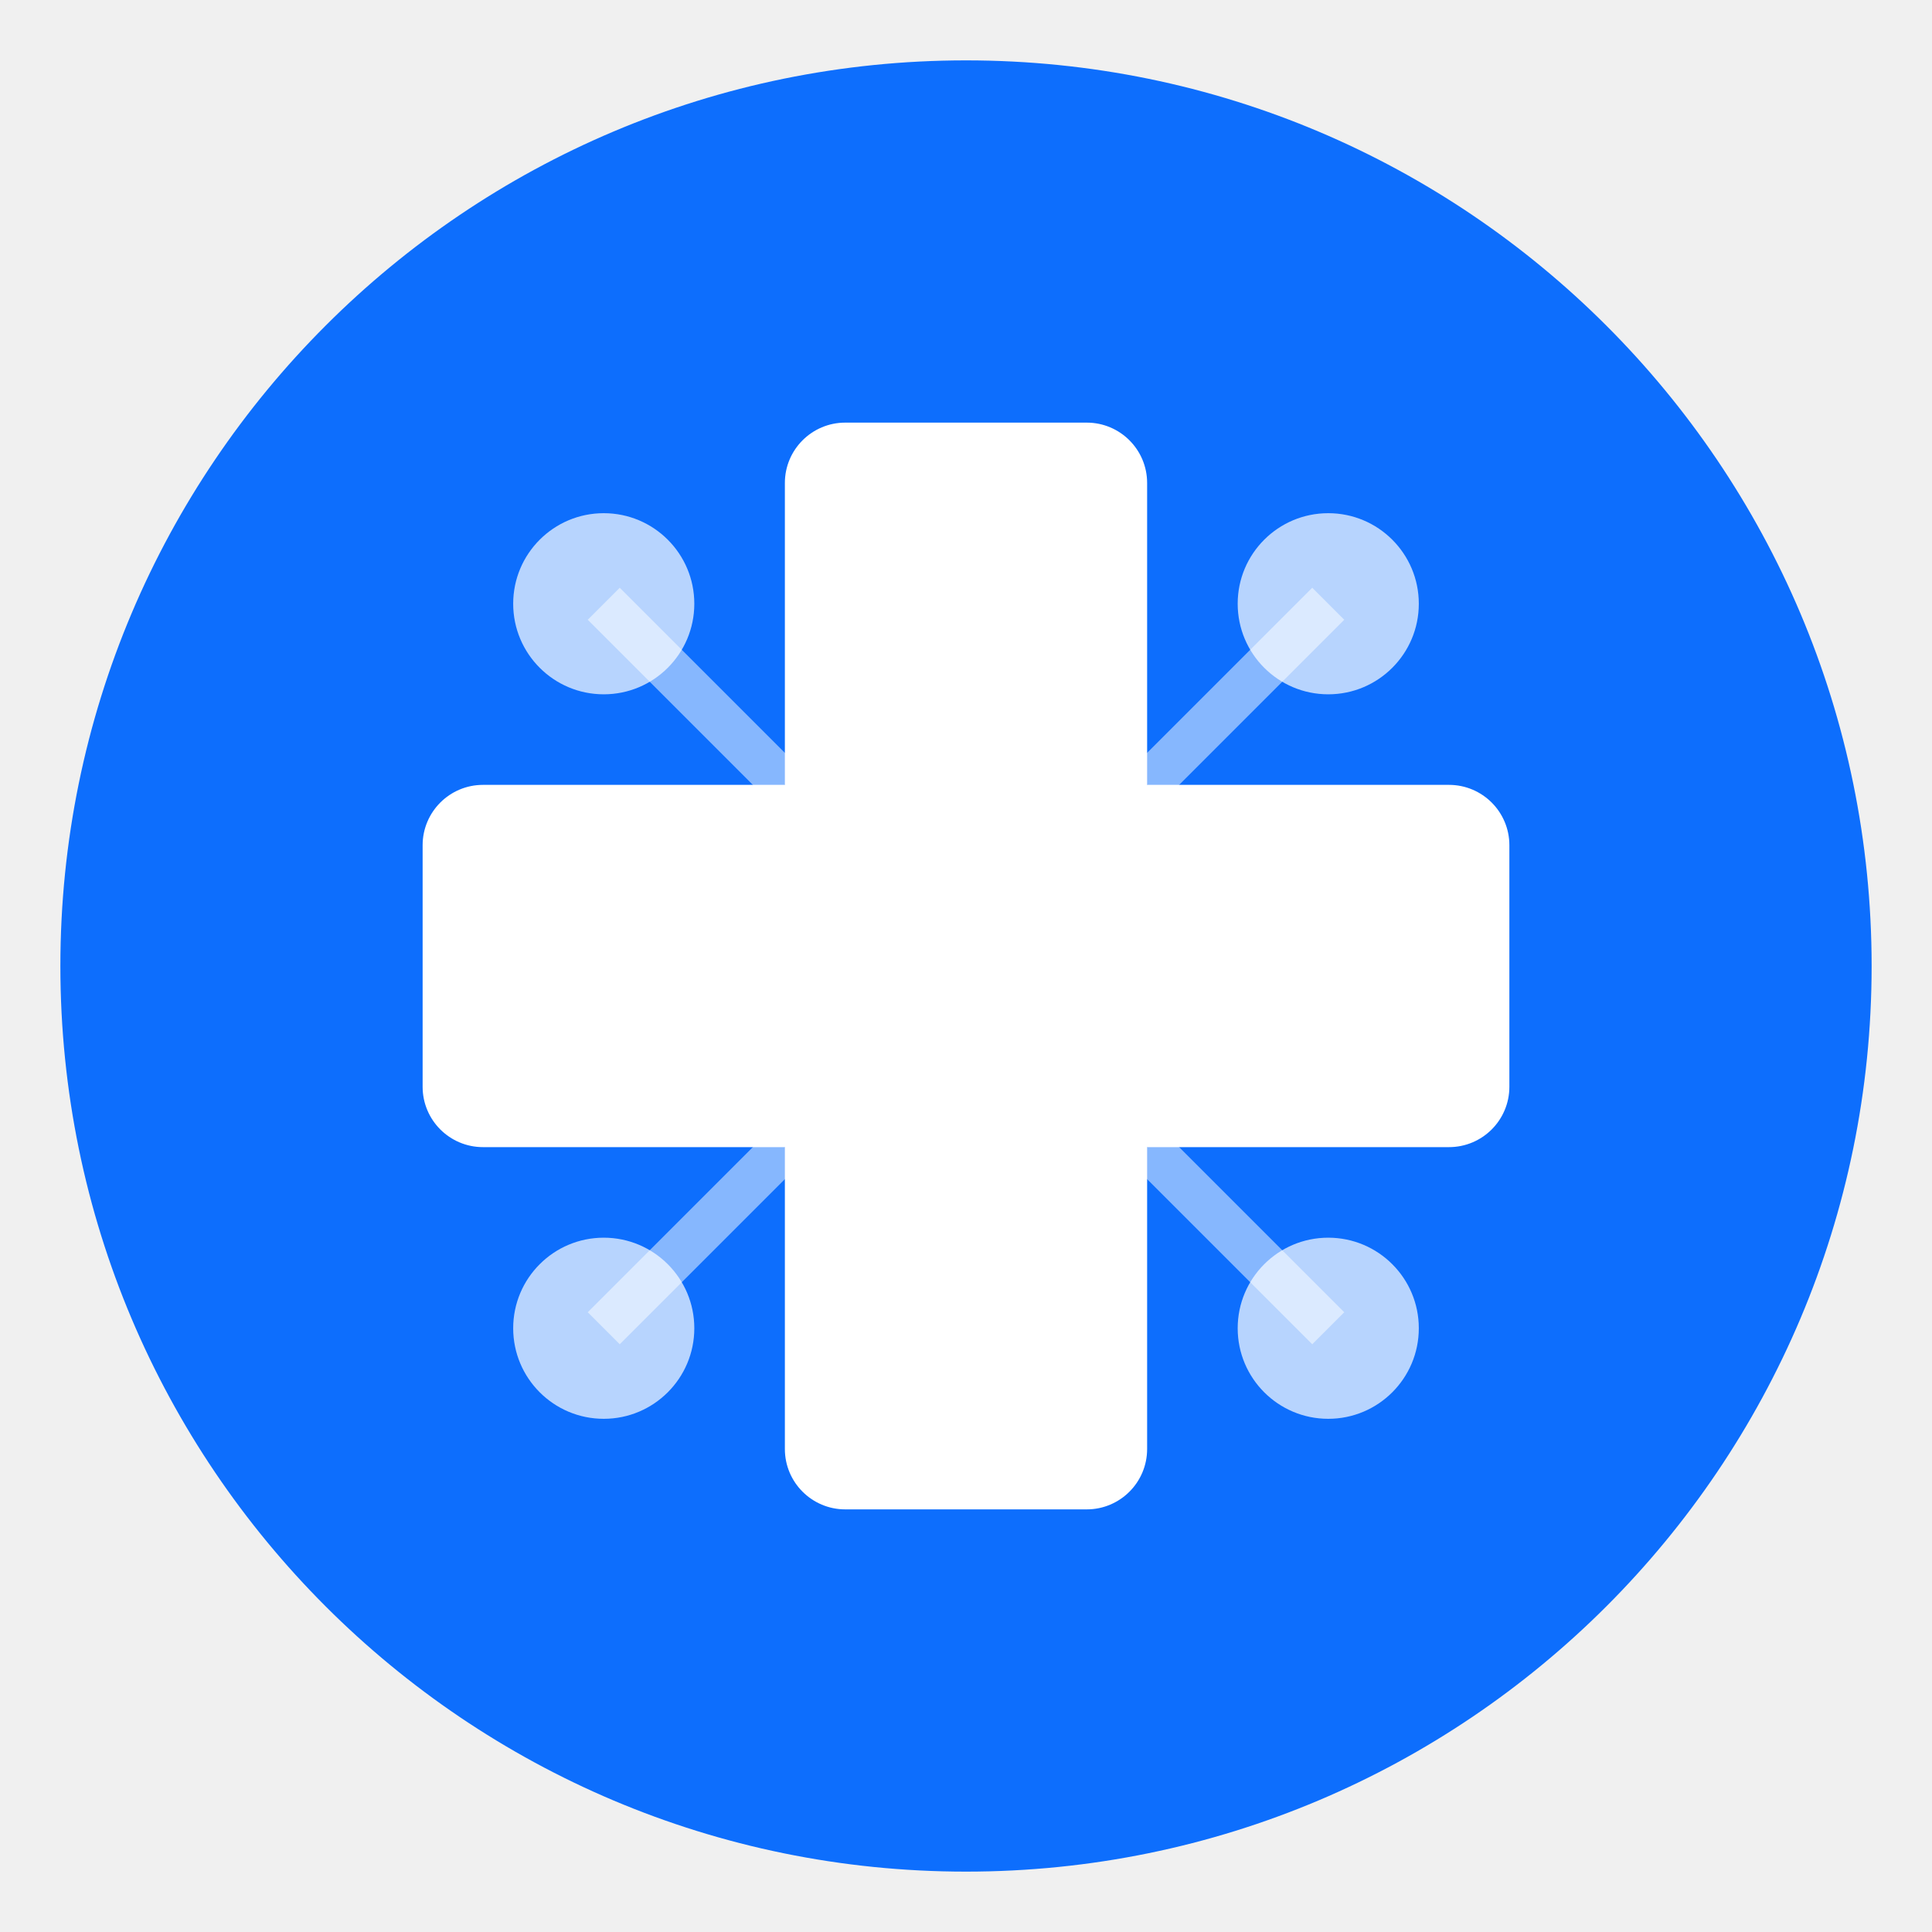
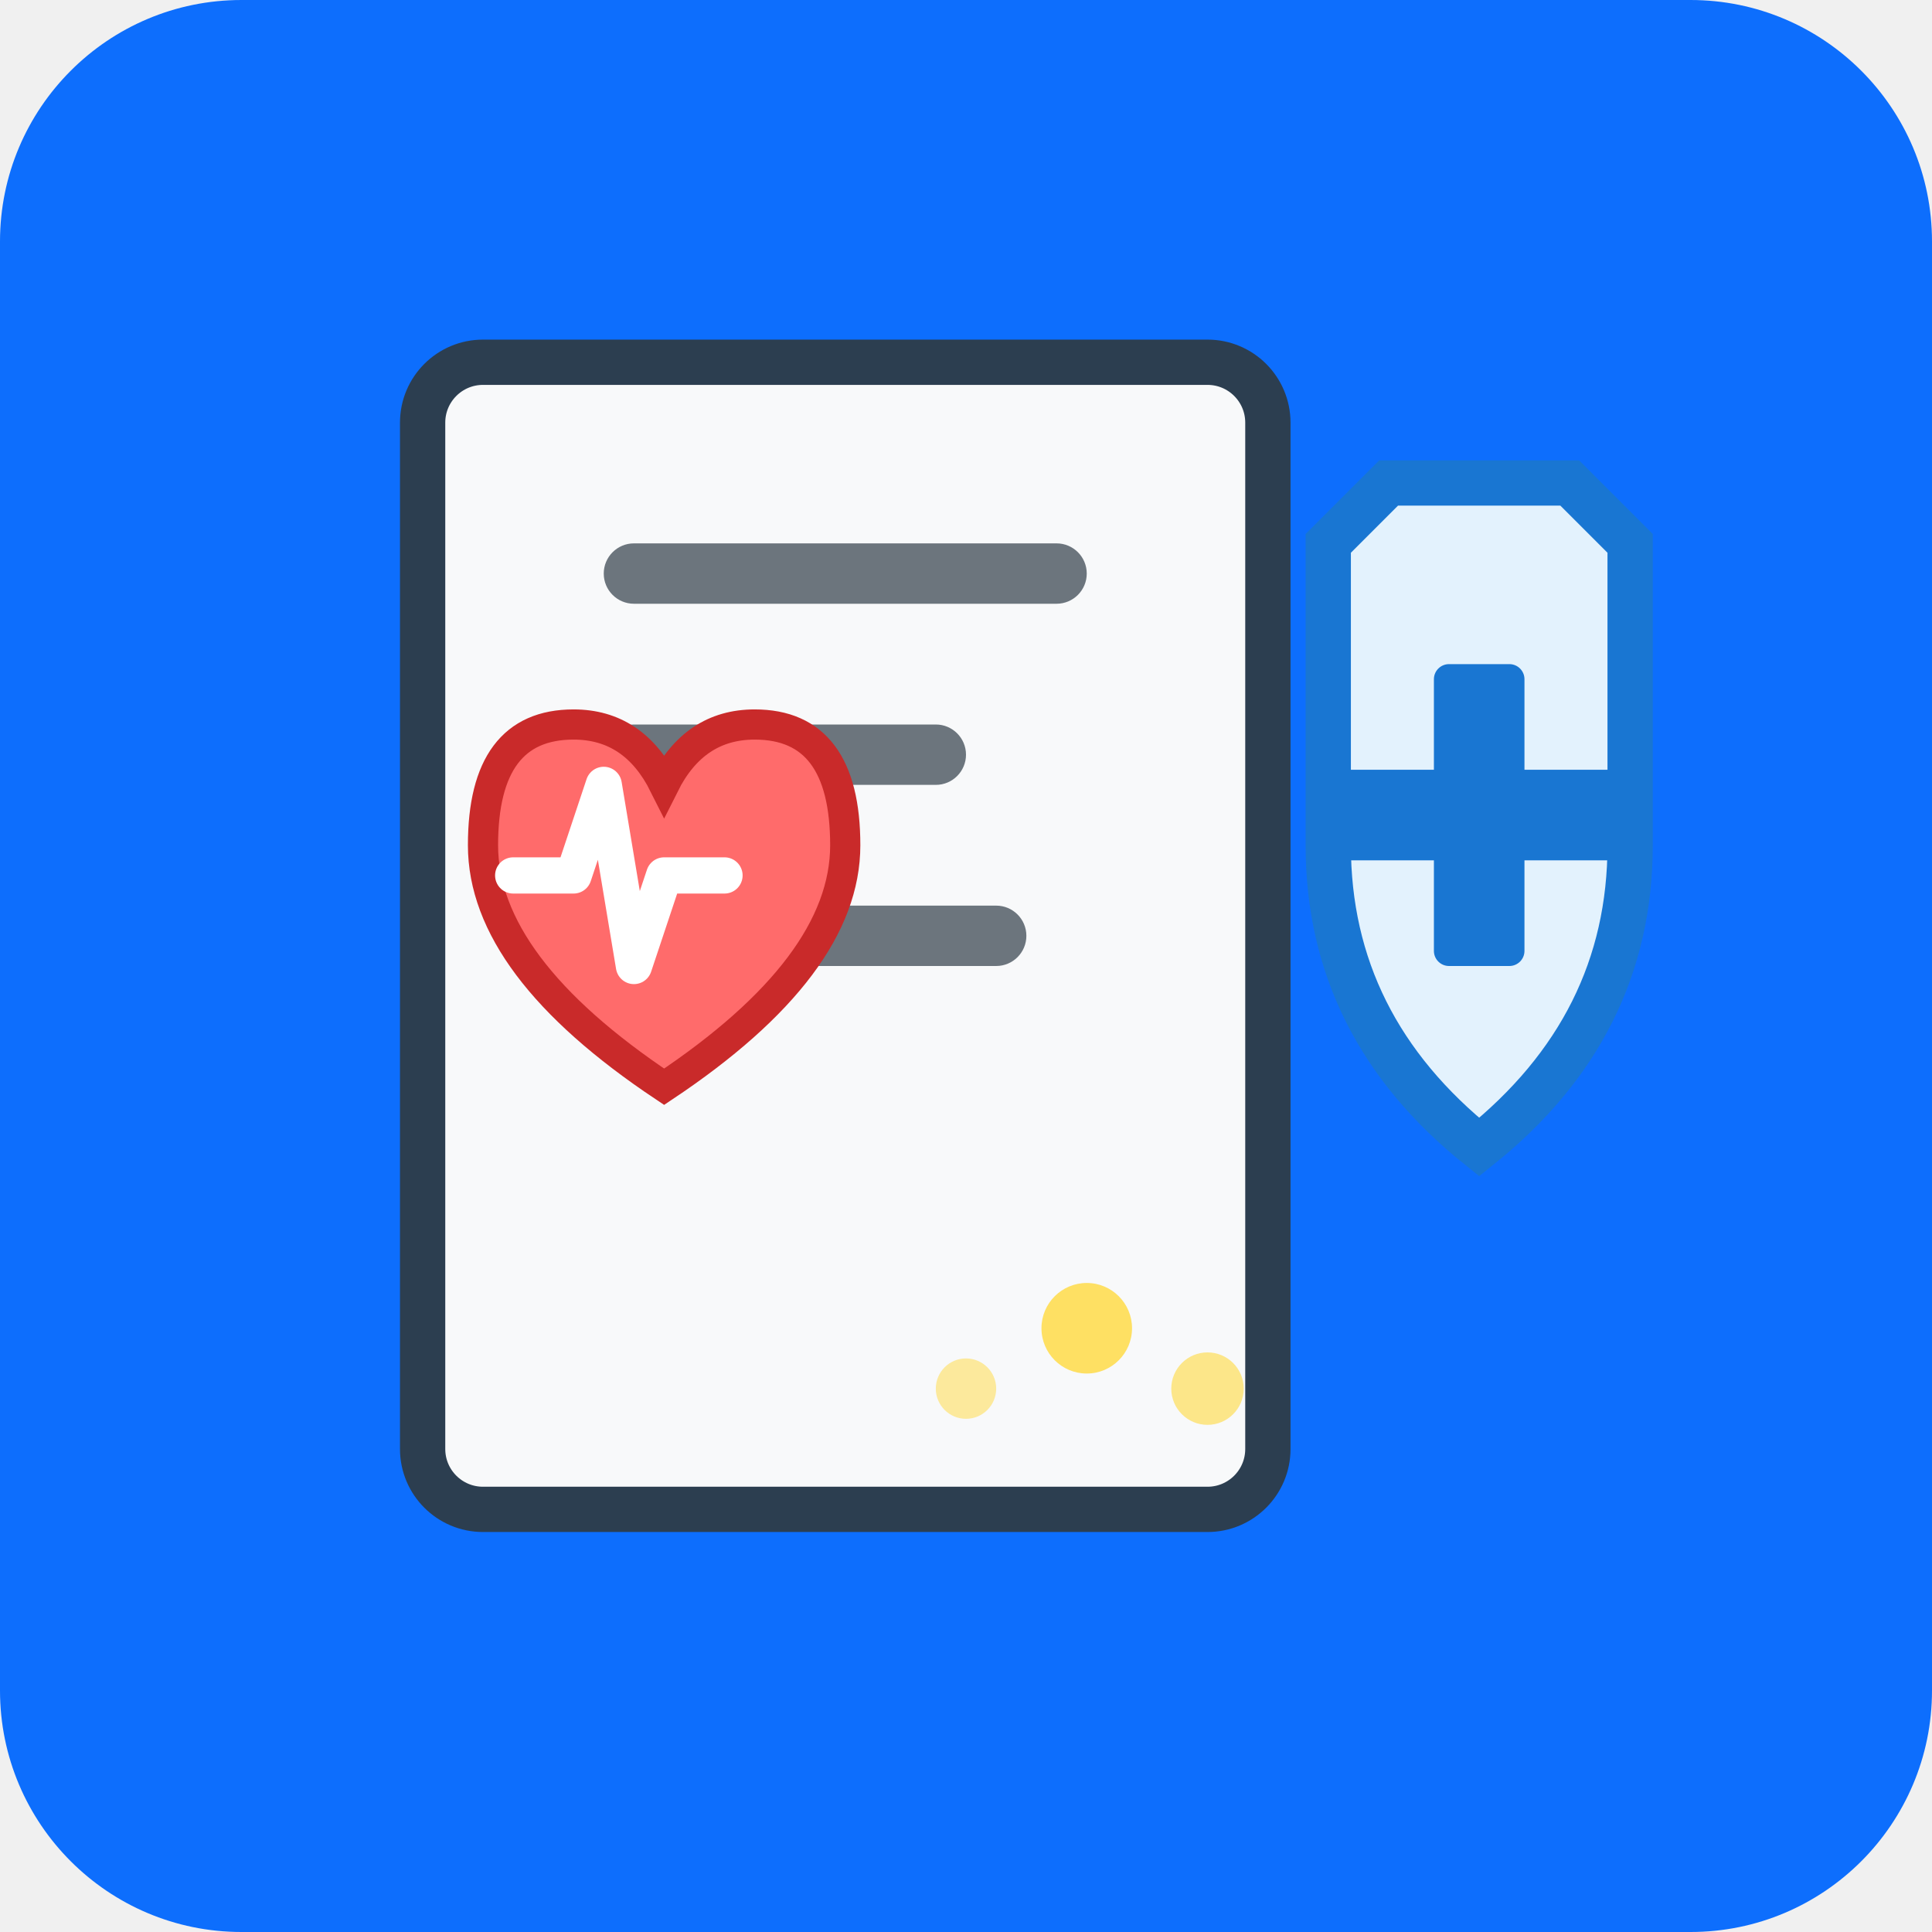
<svg xmlns="http://www.w3.org/2000/svg" viewBox="0 0 64 64">
-   <circle cx="32" cy="32" r="30" fill="#0d6efd" />
-   <rect x="26" y="14" width="12" height="36" rx="2" fill="white" />
-   <rect x="14" y="26" width="36" height="12" rx="2" fill="white" />
-   <circle cx="20" cy="20" r="3" fill="#fff" opacity="0.7" />
-   <circle cx="44" cy="20" r="3" fill="#fff" opacity="0.7" />
-   <circle cx="20" cy="44" r="3" fill="#fff" opacity="0.7" />
-   <circle cx="44" cy="44" r="3" fill="#fff" opacity="0.7" />
-   <line x1="20" y1="20" x2="26" y2="26" stroke="#fff" stroke-width="1.5" opacity="0.5" />
-   <line x1="44" y1="20" x2="38" y2="26" stroke="#fff" stroke-width="1.5" opacity="0.5" />
-   <line x1="20" y1="44" x2="26" y2="38" stroke="#fff" stroke-width="1.5" opacity="0.5" />
-   <line x1="44" y1="44" x2="38" y2="38" stroke="#fff" stroke-width="1.5" opacity="0.5" />
+   <rect width="64" height="64" fill="#0d6efd" rx="8" />
+   <rect x="14" y="12" width="28" height="38" rx="2" fill="#f8f9fa" stroke="#2c3e50" stroke-width="1.5" />
+   <rect x="20" y="18" width="16" height="2" rx="1" fill="#6c757d" />
+   <rect x="20" y="24" width="12" height="2" rx="1" fill="#6c757d" />
+   <rect x="20" y="30" width="14" height="2" rx="1" fill="#6c757d" />
+   <path d="M 16 28 Q 16 24 19 24 Q 21 24 22 26 Q 23 24 25 24 Q 28 24 28 28 Q 28 32 22 36 Q 16 32 16 28 Z" fill="#ff6b6b" stroke="#c92a2a" stroke-width="1" />
+   <path d="M 17 29 L 19 29 L 20 26 L 21 32 L 22 29 L 24 29" fill="none" stroke="#fff" stroke-width="1.2" stroke-linecap="round" stroke-linejoin="round" />
+   <path d="M 46 16 L 52 16 L 54 18 L 54 28 Q 54 34 49 38 Q 44 34 44 28 L 44 18 Z" fill="#e3f2fd" stroke="#1976d2" stroke-width="1.5" />
+   <rect x="47.5" y="22" width="3" height="10" rx="0.5" fill="#1976d2" />
+   <rect x="44" y="25.5" width="10" height="3" rx="0.5" fill="#1976d2" />
+   <circle cx="36" cy="44" r="1.5" fill="#ffd93d" opacity="0.8" />
+   <circle cx="40" cy="46" r="1.2" fill="#ffd93d" opacity="0.6" />
+   <circle cx="32" cy="46" r="1" fill="#ffd93d" opacity="0.5" />
</svg>
